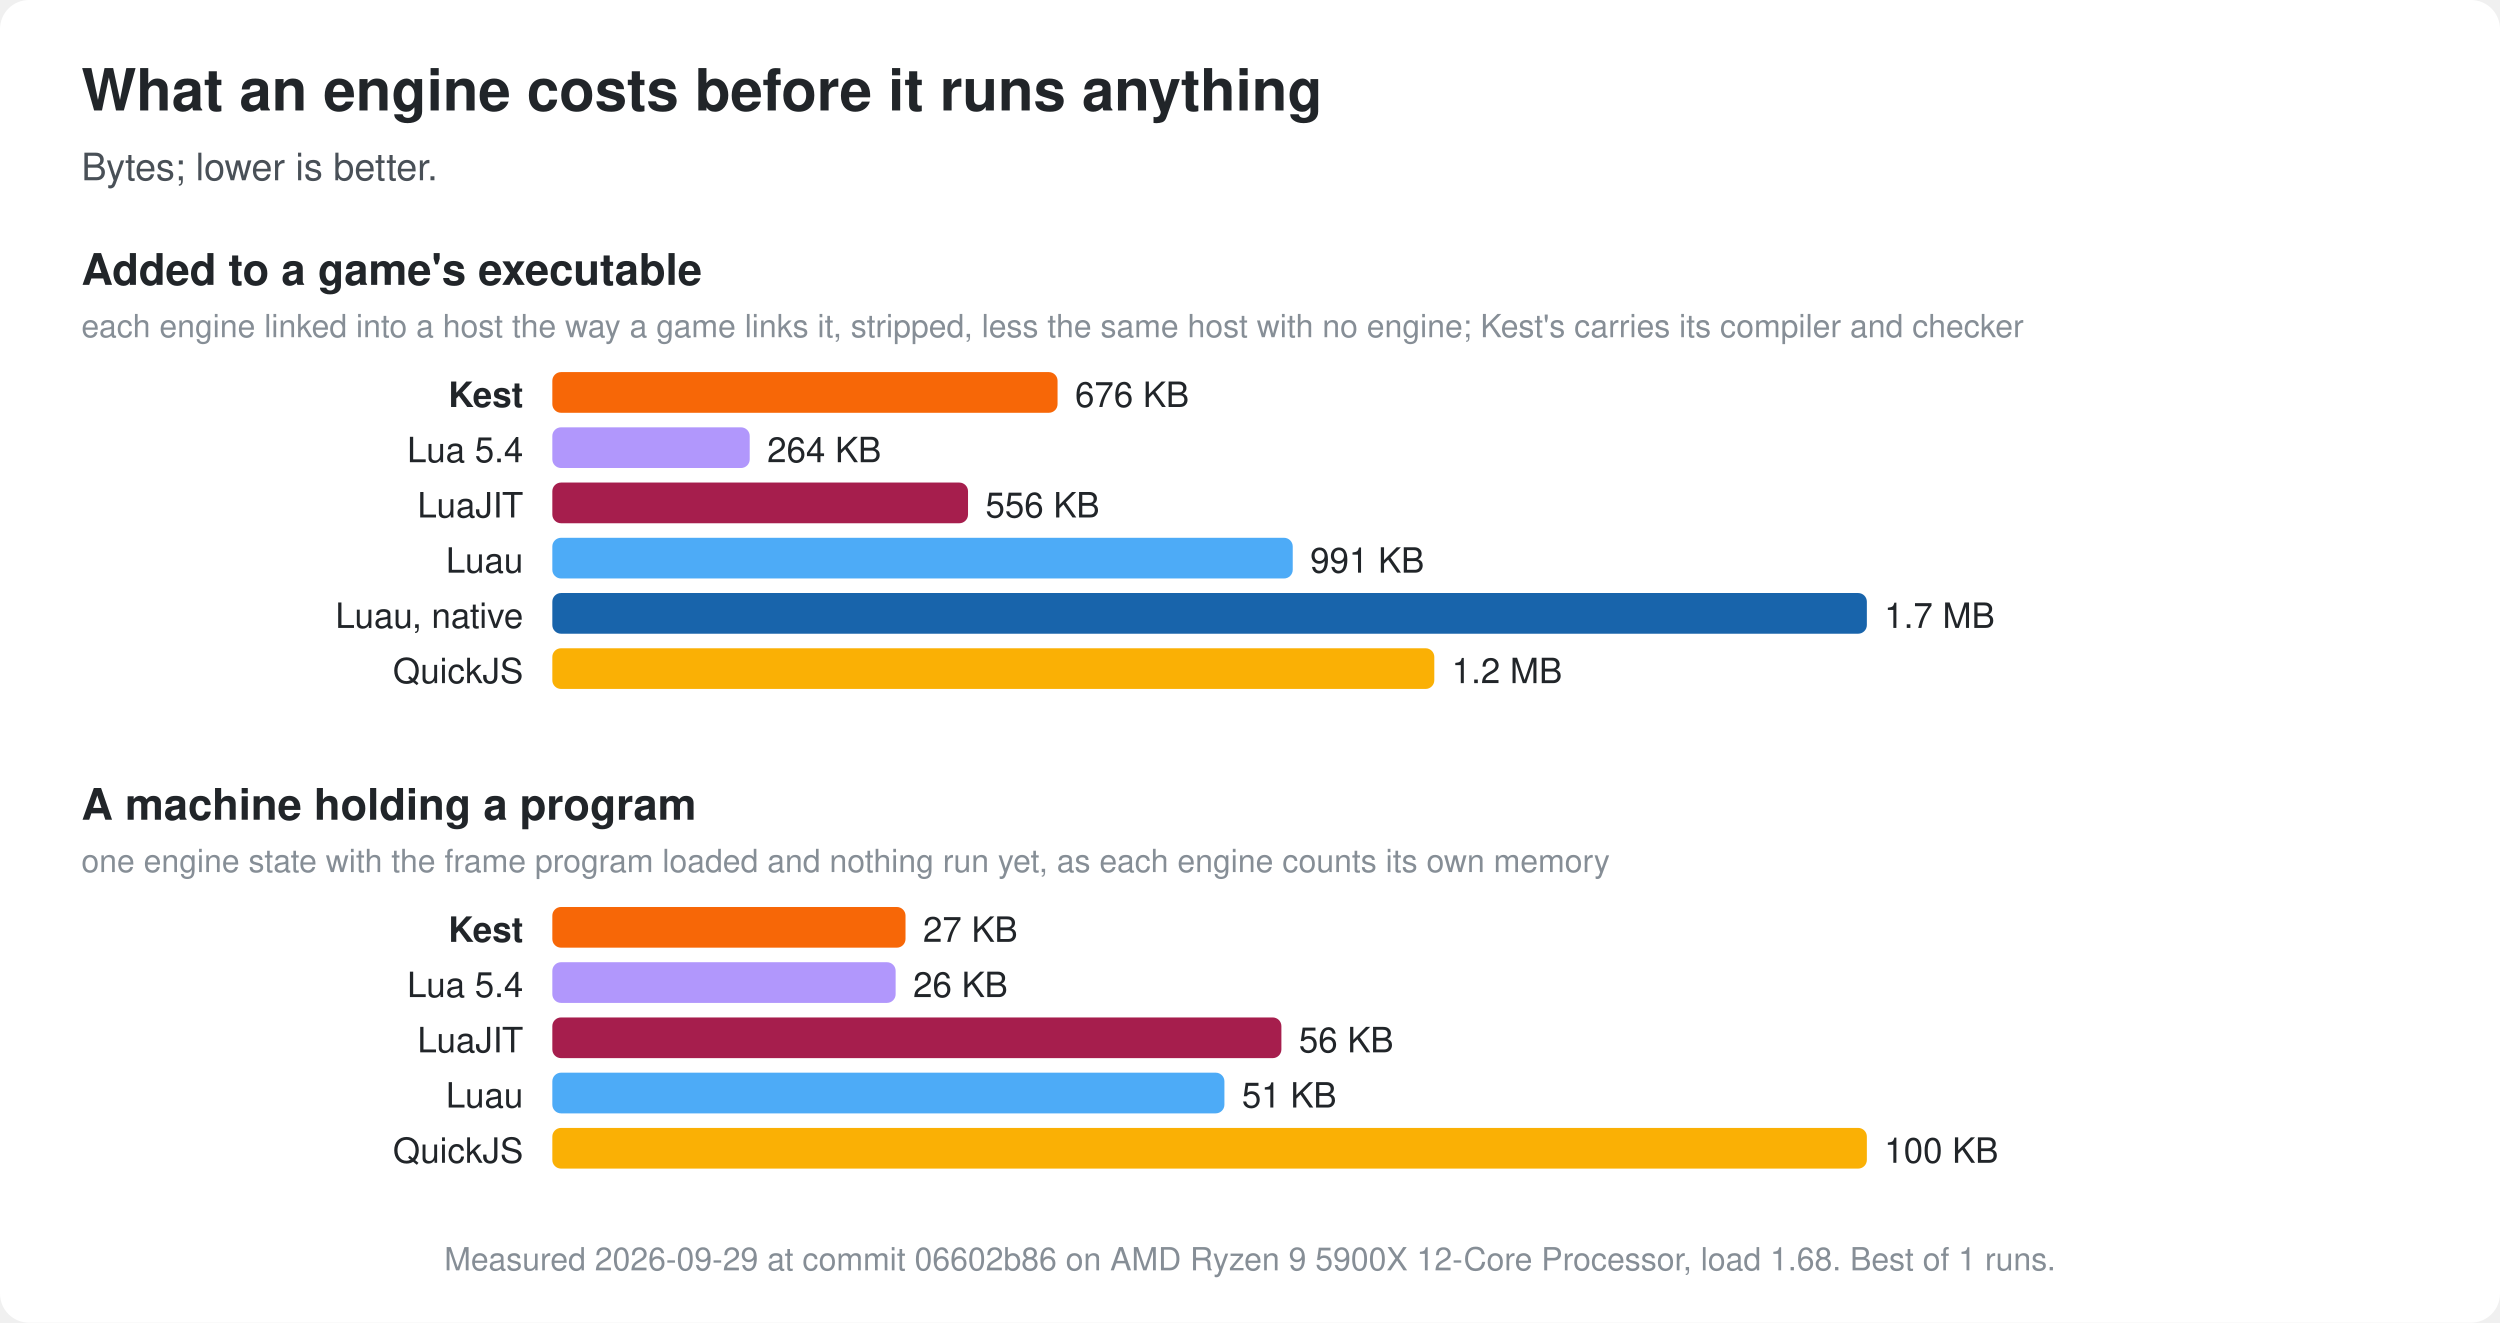
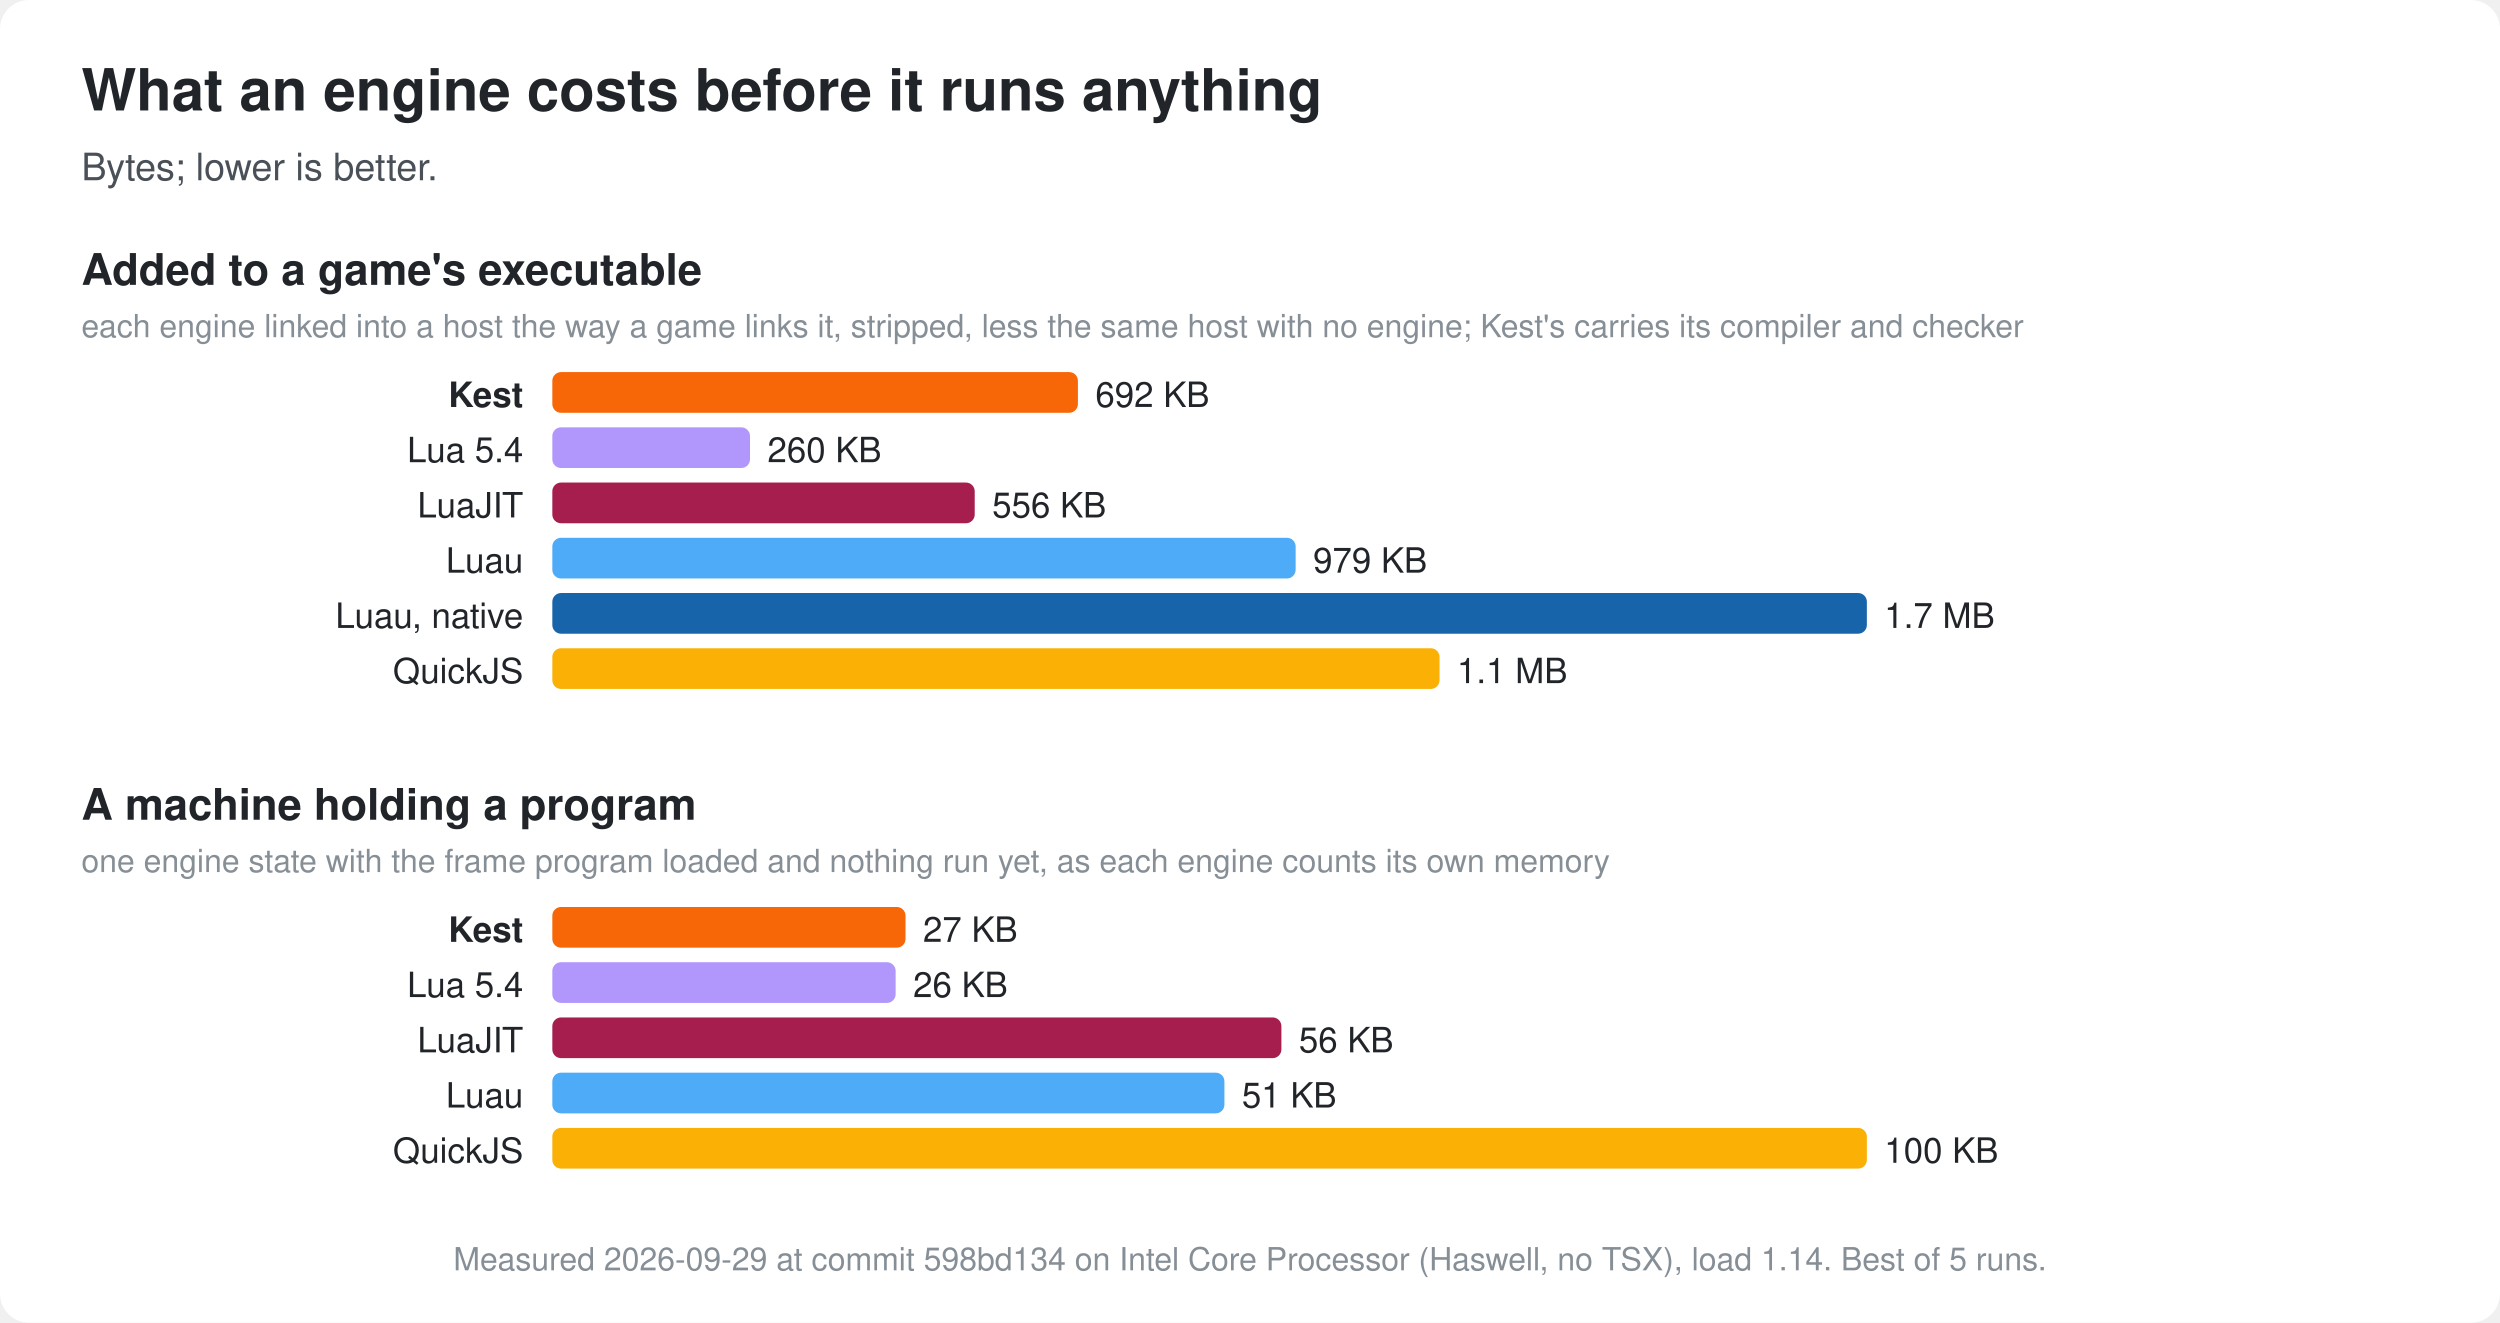
<svg xmlns="http://www.w3.org/2000/svg" width="860" height="455" viewBox="0 0 860 455">
  <rect width="100%" height="100%" rx="10" fill="#ffffff" />
  <text x="28.0" y="38.0" font-family="-apple-system,Segoe UI,Helvetica,Arial,sans-serif" font-size="20" font-weight="bold" fill="#212529" text-anchor="start">What an engine costs before it runs anything</text>
  <text x="28.0" y="62.0" font-family="-apple-system,Segoe UI,Helvetica,Arial,sans-serif" font-size="13" font-weight="normal" fill="#495057" text-anchor="start">Bytes; lower is better.</text>
  <text x="28.0" y="98.0" font-family="-apple-system,Segoe UI,Helvetica,Arial,sans-serif" font-size="15" font-weight="bold" fill="#212529" text-anchor="start">Added to a game's executable</text>
  <text x="28.0" y="116.0" font-family="-apple-system,Segoe UI,Helvetica,Arial,sans-serif" font-size="11" font-weight="normal" fill="#868e96" text-anchor="start">each engine linked into a host the way a game links it, stripped, less the same host with no engine; Kest's carries its compiler and checker</text>
  <text x="180.0" y="140.0" font-family="-apple-system,Segoe UI,Helvetica,Arial,sans-serif" font-size="12" font-weight="bold" fill="#212529" text-anchor="end">Kest</text>
-   <rect x="190" y="128.0" width="173.8" height="14" rx="3" fill="#f76707" />
-   <text x="369.8" y="140.0" font-family="-apple-system,Segoe UI,Helvetica,Arial,sans-serif" font-size="12" font-weight="normal" fill="#212529" text-anchor="start">676 KB</text>
+   <rect x="190" y="128.0" width="180.8" height="14" rx="3" fill="#f76707" />
+   <text x="376.8" y="140.0" font-family="-apple-system,Segoe UI,Helvetica,Arial,sans-serif" font-size="12" font-weight="normal" fill="#212529" text-anchor="start">692 KB</text>
  <text x="180.0" y="159.0" font-family="-apple-system,Segoe UI,Helvetica,Arial,sans-serif" font-size="12" font-weight="normal" fill="#212529" text-anchor="end">Lua 5.4</text>
-   <rect x="190" y="147.0" width="67.9" height="14" rx="3" fill="#b197fc" />
-   <text x="263.9" y="159.0" font-family="-apple-system,Segoe UI,Helvetica,Arial,sans-serif" font-size="12" font-weight="normal" fill="#212529" text-anchor="start">264 KB</text>
+   <rect x="190" y="147.0" width="68.0" height="14" rx="3" fill="#b197fc" />
+   <text x="264.0" y="159.0" font-family="-apple-system,Segoe UI,Helvetica,Arial,sans-serif" font-size="12" font-weight="normal" fill="#212529" text-anchor="start">260 KB</text>
  <text x="180.0" y="178.0" font-family="-apple-system,Segoe UI,Helvetica,Arial,sans-serif" font-size="12" font-weight="normal" fill="#212529" text-anchor="end">LuaJIT</text>
-   <rect x="190" y="166.0" width="143.0" height="14" rx="3" fill="#a61e4d" />
-   <text x="339.0" y="178.0" font-family="-apple-system,Segoe UI,Helvetica,Arial,sans-serif" font-size="12" font-weight="normal" fill="#212529" text-anchor="start">556 KB</text>
+   <rect x="190" y="166.0" width="145.3" height="14" rx="3" fill="#a61e4d" />
+   <text x="341.3" y="178.0" font-family="-apple-system,Segoe UI,Helvetica,Arial,sans-serif" font-size="12" font-weight="normal" fill="#212529" text-anchor="start">556 KB</text>
  <text x="180.0" y="197.0" font-family="-apple-system,Segoe UI,Helvetica,Arial,sans-serif" font-size="12" font-weight="normal" fill="#212529" text-anchor="end">Luau</text>
-   <rect x="190" y="185.0" width="254.7" height="14" rx="3" fill="#4dabf7" />
-   <text x="450.7" y="197.0" font-family="-apple-system,Segoe UI,Helvetica,Arial,sans-serif" font-size="12" font-weight="normal" fill="#212529" text-anchor="start">991 KB</text>
+   <rect x="190" y="185.0" width="255.7" height="14" rx="3" fill="#4dabf7" />
+   <text x="451.7" y="197.0" font-family="-apple-system,Segoe UI,Helvetica,Arial,sans-serif" font-size="12" font-weight="normal" fill="#212529" text-anchor="start">979 KB</text>
  <text x="180.0" y="216.0" font-family="-apple-system,Segoe UI,Helvetica,Arial,sans-serif" font-size="12" font-weight="normal" fill="#212529" text-anchor="end">Luau, native</text>
  <rect x="190" y="204.0" width="452.2" height="14" rx="3" fill="#1864ab" />
  <text x="648.2" y="216.0" font-family="-apple-system,Segoe UI,Helvetica,Arial,sans-serif" font-size="12" font-weight="normal" fill="#212529" text-anchor="start">1.7 MB</text>
  <text x="180.0" y="235.0" font-family="-apple-system,Segoe UI,Helvetica,Arial,sans-serif" font-size="12" font-weight="normal" fill="#212529" text-anchor="end">QuickJS</text>
-   <rect x="190" y="223.0" width="303.4" height="14" rx="3" fill="#fab005" />
-   <text x="499.4" y="235.0" font-family="-apple-system,Segoe UI,Helvetica,Arial,sans-serif" font-size="12" font-weight="normal" fill="#212529" text-anchor="start">1.2 MB</text>
+   <rect x="190" y="223.0" width="305.2" height="14" rx="3" fill="#fab005" />
+   <text x="501.2" y="235.0" font-family="-apple-system,Segoe UI,Helvetica,Arial,sans-serif" font-size="12" font-weight="normal" fill="#212529" text-anchor="start">1.1 MB</text>
  <text x="28.0" y="282.0" font-family="-apple-system,Segoe UI,Helvetica,Arial,sans-serif" font-size="15" font-weight="bold" fill="#212529" text-anchor="start">A machine holding a program</text>
  <text x="28.0" y="300.0" font-family="-apple-system,Segoe UI,Helvetica,Arial,sans-serif" font-size="11" font-weight="normal" fill="#868e96" text-anchor="start">one engine state with the frame program loaded and nothing run yet, as each engine counts its own memory</text>
  <text x="180.0" y="324.0" font-family="-apple-system,Segoe UI,Helvetica,Arial,sans-serif" font-size="12" font-weight="bold" fill="#212529" text-anchor="end">Kest</text>
  <rect x="190" y="312.0" width="121.5" height="14" rx="3" fill="#f76707" />
  <text x="317.5" y="324.0" font-family="-apple-system,Segoe UI,Helvetica,Arial,sans-serif" font-size="12" font-weight="normal" fill="#212529" text-anchor="start">27 KB</text>
  <text x="180.0" y="343.0" font-family="-apple-system,Segoe UI,Helvetica,Arial,sans-serif" font-size="12" font-weight="normal" fill="#212529" text-anchor="end">Lua 5.4</text>
  <rect x="190" y="331.0" width="118.1" height="14" rx="3" fill="#b197fc" />
  <text x="314.1" y="343.0" font-family="-apple-system,Segoe UI,Helvetica,Arial,sans-serif" font-size="12" font-weight="normal" fill="#212529" text-anchor="start">26 KB</text>
  <text x="180.0" y="362.0" font-family="-apple-system,Segoe UI,Helvetica,Arial,sans-serif" font-size="12" font-weight="normal" fill="#212529" text-anchor="end">LuaJIT</text>
  <rect x="190" y="350.0" width="250.8" height="14" rx="3" fill="#a61e4d" />
  <text x="446.8" y="362.0" font-family="-apple-system,Segoe UI,Helvetica,Arial,sans-serif" font-size="12" font-weight="normal" fill="#212529" text-anchor="start">56 KB</text>
  <text x="180.0" y="381.0" font-family="-apple-system,Segoe UI,Helvetica,Arial,sans-serif" font-size="12" font-weight="normal" fill="#212529" text-anchor="end">Luau</text>
  <rect x="190" y="369.0" width="231.2" height="14" rx="3" fill="#4dabf7" />
  <text x="427.2" y="381.0" font-family="-apple-system,Segoe UI,Helvetica,Arial,sans-serif" font-size="12" font-weight="normal" fill="#212529" text-anchor="start">51 KB</text>
  <text x="180.0" y="400.0" font-family="-apple-system,Segoe UI,Helvetica,Arial,sans-serif" font-size="12" font-weight="normal" fill="#212529" text-anchor="end">QuickJS</text>
  <rect x="190" y="388.0" width="452.2" height="14" rx="3" fill="#fab005" />
  <text x="648.2" y="400.0" font-family="-apple-system,Segoe UI,Helvetica,Arial,sans-serif" font-size="12" font-weight="normal" fill="#212529" text-anchor="start">100 KB</text>
-   <text x="430.0" y="437.0" font-family="-apple-system,Segoe UI,Helvetica,Arial,sans-serif" font-size="11" font-weight="normal" fill="#868e96" text-anchor="middle">Measured 2026-09-29 at commit 06602b86 on AMD Ryzen 9 5900X 12-Core Processor, load 1.68. Best of 1 runs.</text>
+   <text x="430.0" y="437.0" font-family="-apple-system,Segoe UI,Helvetica,Arial,sans-serif" font-size="11" font-weight="normal" fill="#868e96" text-anchor="middle">Measured 2026-09-29 at commit 598bd134 on Intel Core Processor (Haswell, no TSX), load 1.14. Best of 5 runs.</text>
</svg>
